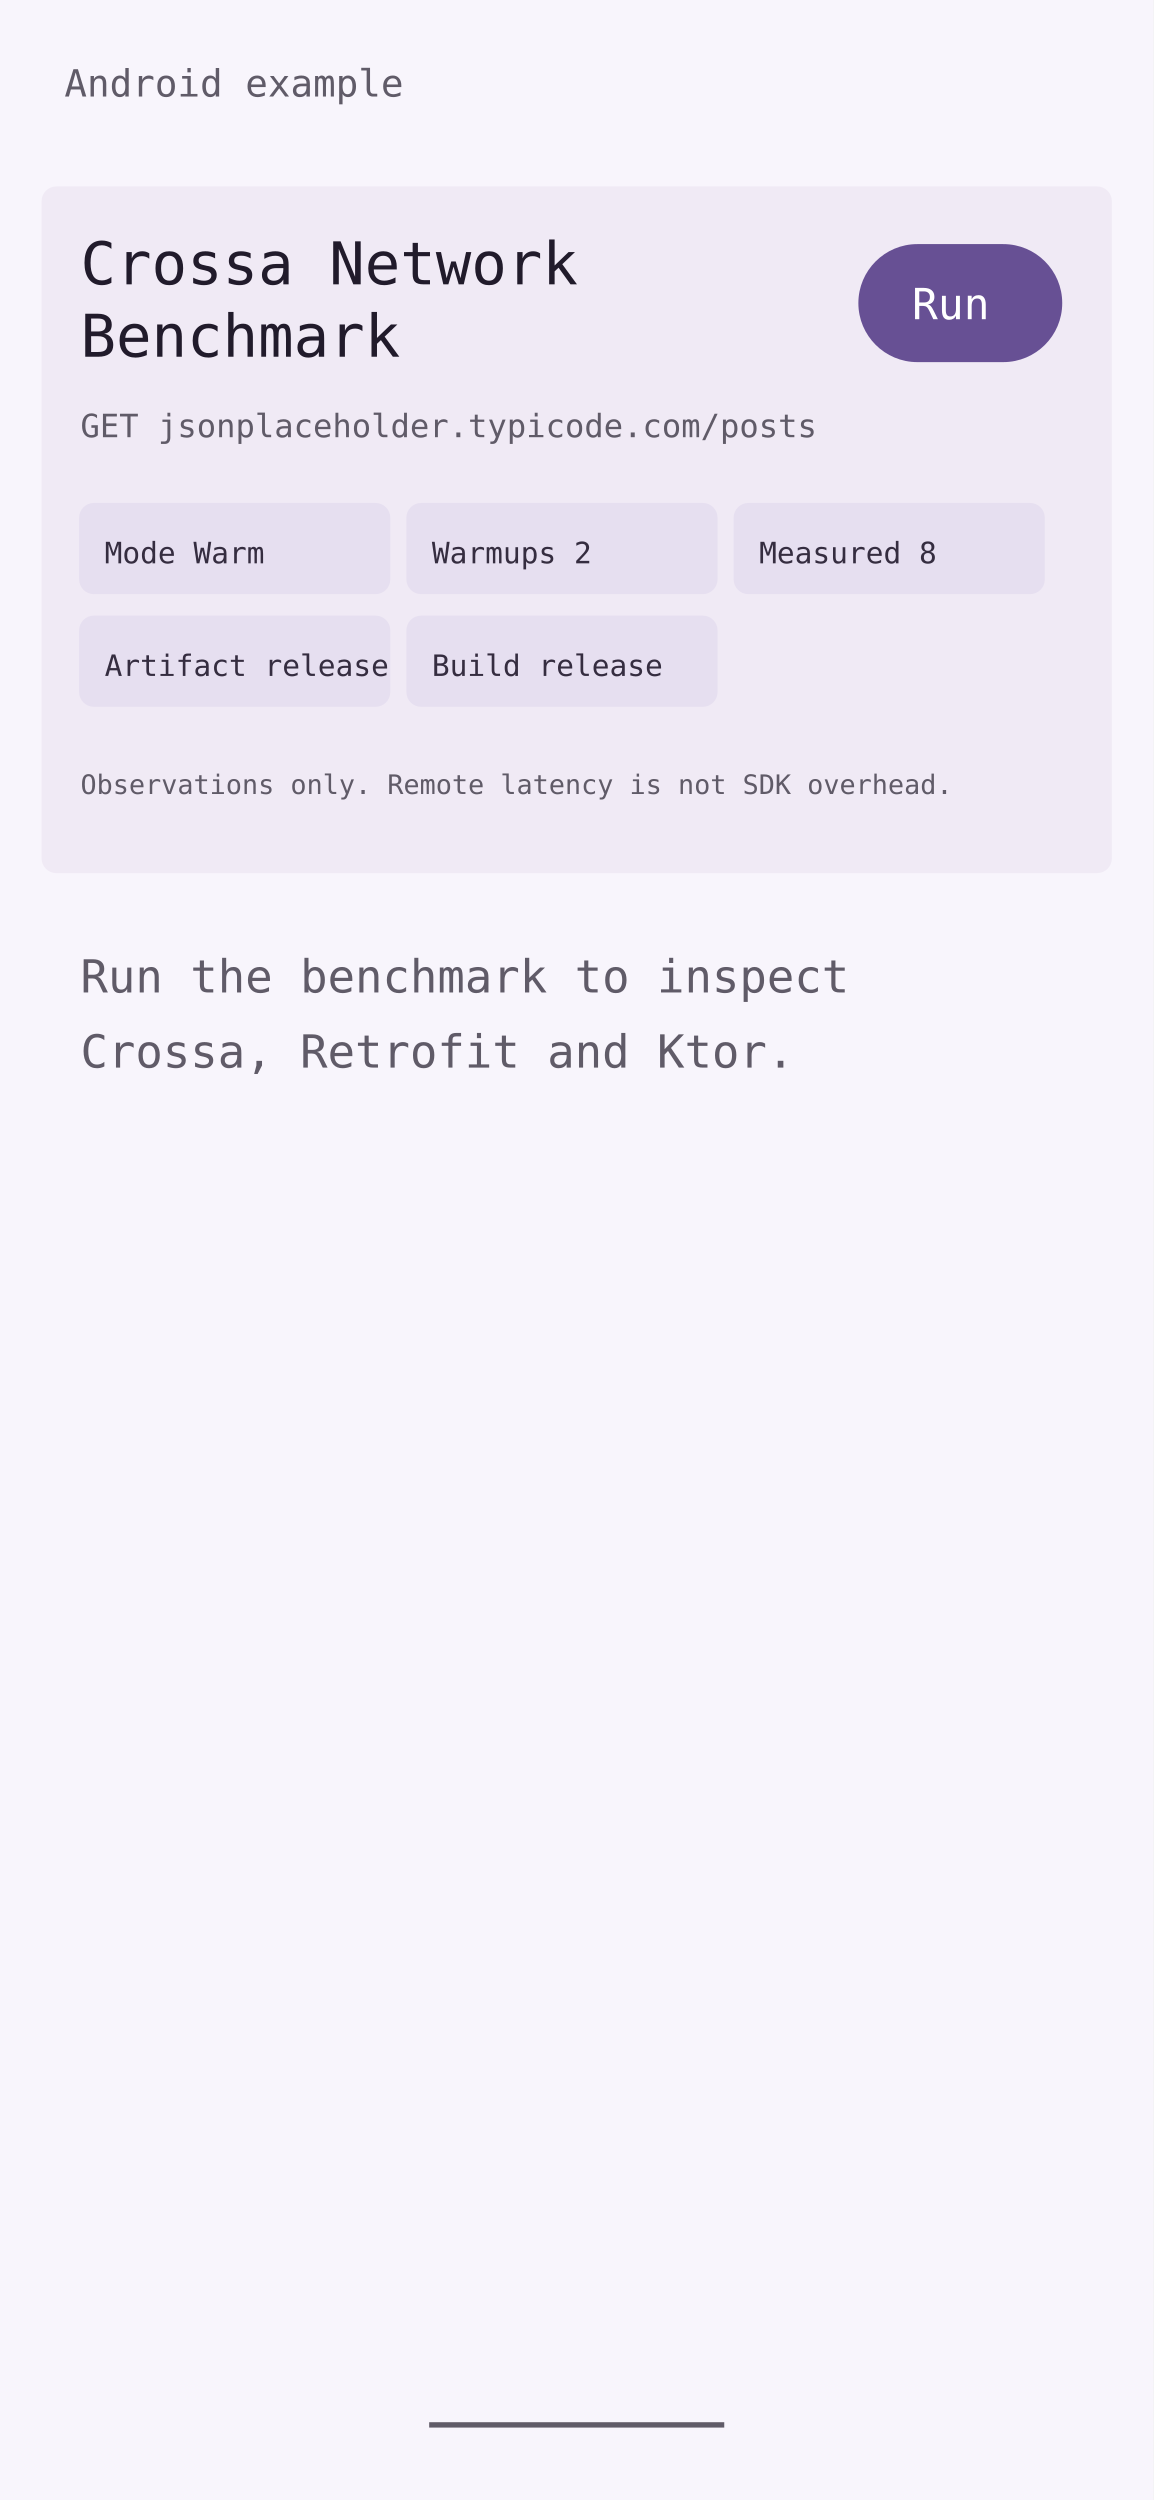
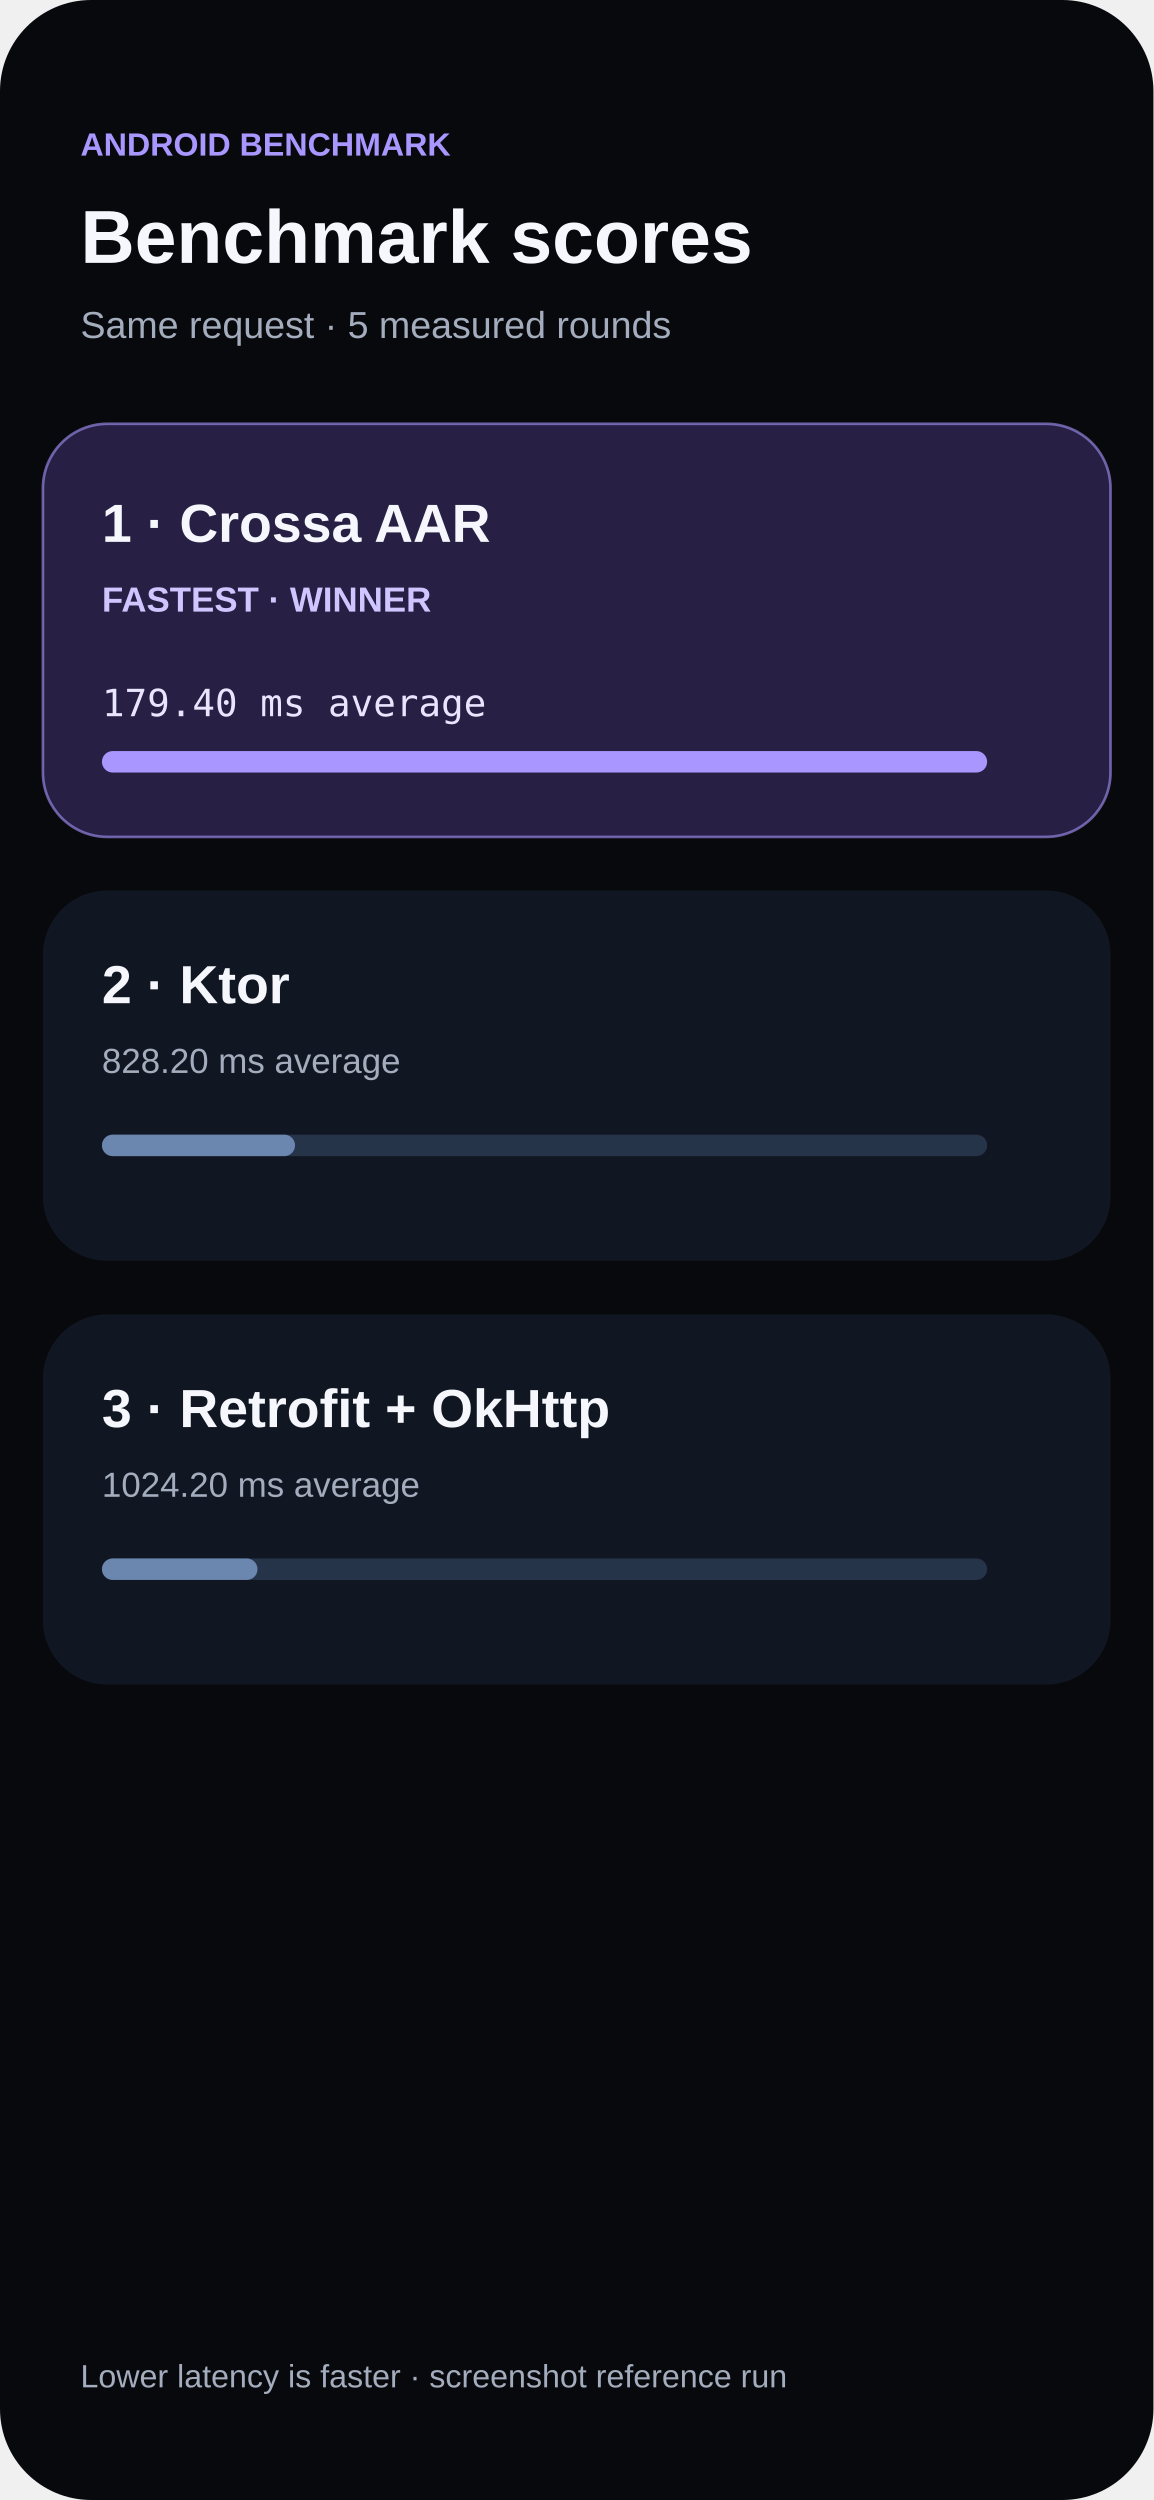
- <svg xmlns="http://www.w3.org/2000/svg" width="430" height="932" viewBox="0 0 430 932" fill="none">
-   <g font-family="ui-monospace, SFMono-Regular, Consolas, monospace">
-     <rect width="430" height="932" fill="#f8f5fc" />
-     <text x="24" y="36" font-size="14" fill="#605b68">Android example</text>
-     <rect x="16" y="70" width="398" height="255" rx="5" fill="#f0eaf5" stroke="#f0eaf5" />
-     <text x="30" y="106" font-size="22" fill="#211b2b">Crossa Network</text>
-     <text x="30" y="133" font-size="22" fill="#211b2b">Benchmark</text>
-     <rect x="320" y="91" width="76" height="44" rx="22" fill="#675094" />
-     <text x="340" y="119" font-size="16" fill="#ffffff">Run</text>
-     <text x="30" y="163" font-size="12" fill="#605b68">GET jsonplaceholder.typicode.com/posts</text>
-     <rect x="30" y="188" width="115" height="33" rx="5" fill="#e6dff0" stroke="#e6dff0" />
-     <text x="39" y="210" font-size="11" fill="#352d40">Mode Warm</text>
-     <rect x="152" y="188" width="115" height="33" rx="5" fill="#e6dff0" stroke="#e6dff0" />
-     <text x="161" y="210" font-size="11" fill="#352d40">Warmups 2</text>
-     <rect x="274" y="188" width="115" height="33" rx="5" fill="#e6dff0" stroke="#e6dff0" />
-     <text x="283" y="210" font-size="11" fill="#352d40">Measured 8</text>
-     <rect x="30" y="230" width="115" height="33" rx="5" fill="#e6dff0" stroke="#e6dff0" />
-     <text x="39" y="252" font-size="11" fill="#352d40">Artifact release</text>
-     <rect x="152" y="230" width="115" height="33" rx="5" fill="#e6dff0" stroke="#e6dff0" />
-     <text x="161" y="252" font-size="11" fill="#352d40">Build release</text>
-     <text x="30" y="296" font-size="10" fill="#605b68">Observations only. Remote latency is not SDK overhead.</text>
-     <text x="30" y="370" font-size="17" fill="#605b68">Run the benchmark to inspect</text>
-     <text x="30" y="398" font-size="17" fill="#605b68">Crossa, Retrofit and Ktor.</text>
-     <path d="M160 904H270" fill="none" stroke="#605b68" stroke-width="2" />
+ <svg xmlns="http://www.w3.org/2000/svg" width="430" height="932" viewBox="0 0 430 932">
+   <rect width="430" height="932" rx="34" fill="#08090D" />
+   <text x="30" y="58" fill="#A997FF" font-family="Arial" font-size="12" font-weight="700">ANDROID BENCHMARK</text>
+   <text x="30" y="98" fill="#F5F7FC" font-family="Arial" font-size="28" font-weight="700">Benchmark scores</text>
+   <text x="30" y="126" fill="#A4ADBD" font-family="Arial" font-size="14">Same request · 5 measured rounds</text>
+   <g font-family="Arial">
+     <rect x="16" y="158" width="398" height="154" rx="24" fill="#272044" stroke="#A997FF" stroke-opacity=".6" />
+     <text x="38" y="202" fill="#F5F7FC" font-size="20" font-weight="700">1 · Crossa AAR</text>
+     <text x="38" y="228" fill="#CFC5FF" font-size="13" font-weight="700">FASTEST · WINNER</text>
+     <text x="38" y="267" fill="#EAE5FF" font-family="monospace" font-size="14">179.40 ms average</text>
+     <rect x="38" y="280" width="330" height="8" rx="4" fill="#A997FF" />
+     <rect x="16" y="332" width="398" height="138" rx="24" fill="#111722" />
+     <text x="38" y="374" fill="#F5F7FC" font-size="20" font-weight="700">2 · Ktor</text>
+     <text x="38" y="400" fill="#A4ADBD" font-size="13">828.20 ms average</text>
+     <rect x="38" y="423" width="330" height="8" rx="4" fill="#26344A" />
+     <rect x="38" y="423" width="72" height="8" rx="4" fill="#6B86AF" />
+     <rect x="16" y="490" width="398" height="138" rx="24" fill="#111722" />
+     <text x="38" y="532" fill="#F5F7FC" font-size="20" font-weight="700">3 · Retrofit + OkHttp</text>
+     <text x="38" y="558" fill="#A4ADBD" font-size="13">1024.20 ms average</text>
+     <rect x="38" y="581" width="330" height="8" rx="4" fill="#26344A" />
+     <rect x="38" y="581" width="58" height="8" rx="4" fill="#6B86AF" />
  </g>
+   <text x="30" y="890" fill="#A4ADBD" font-family="Arial" font-size="12">Lower latency is faster · screenshot reference run</text>
</svg>
